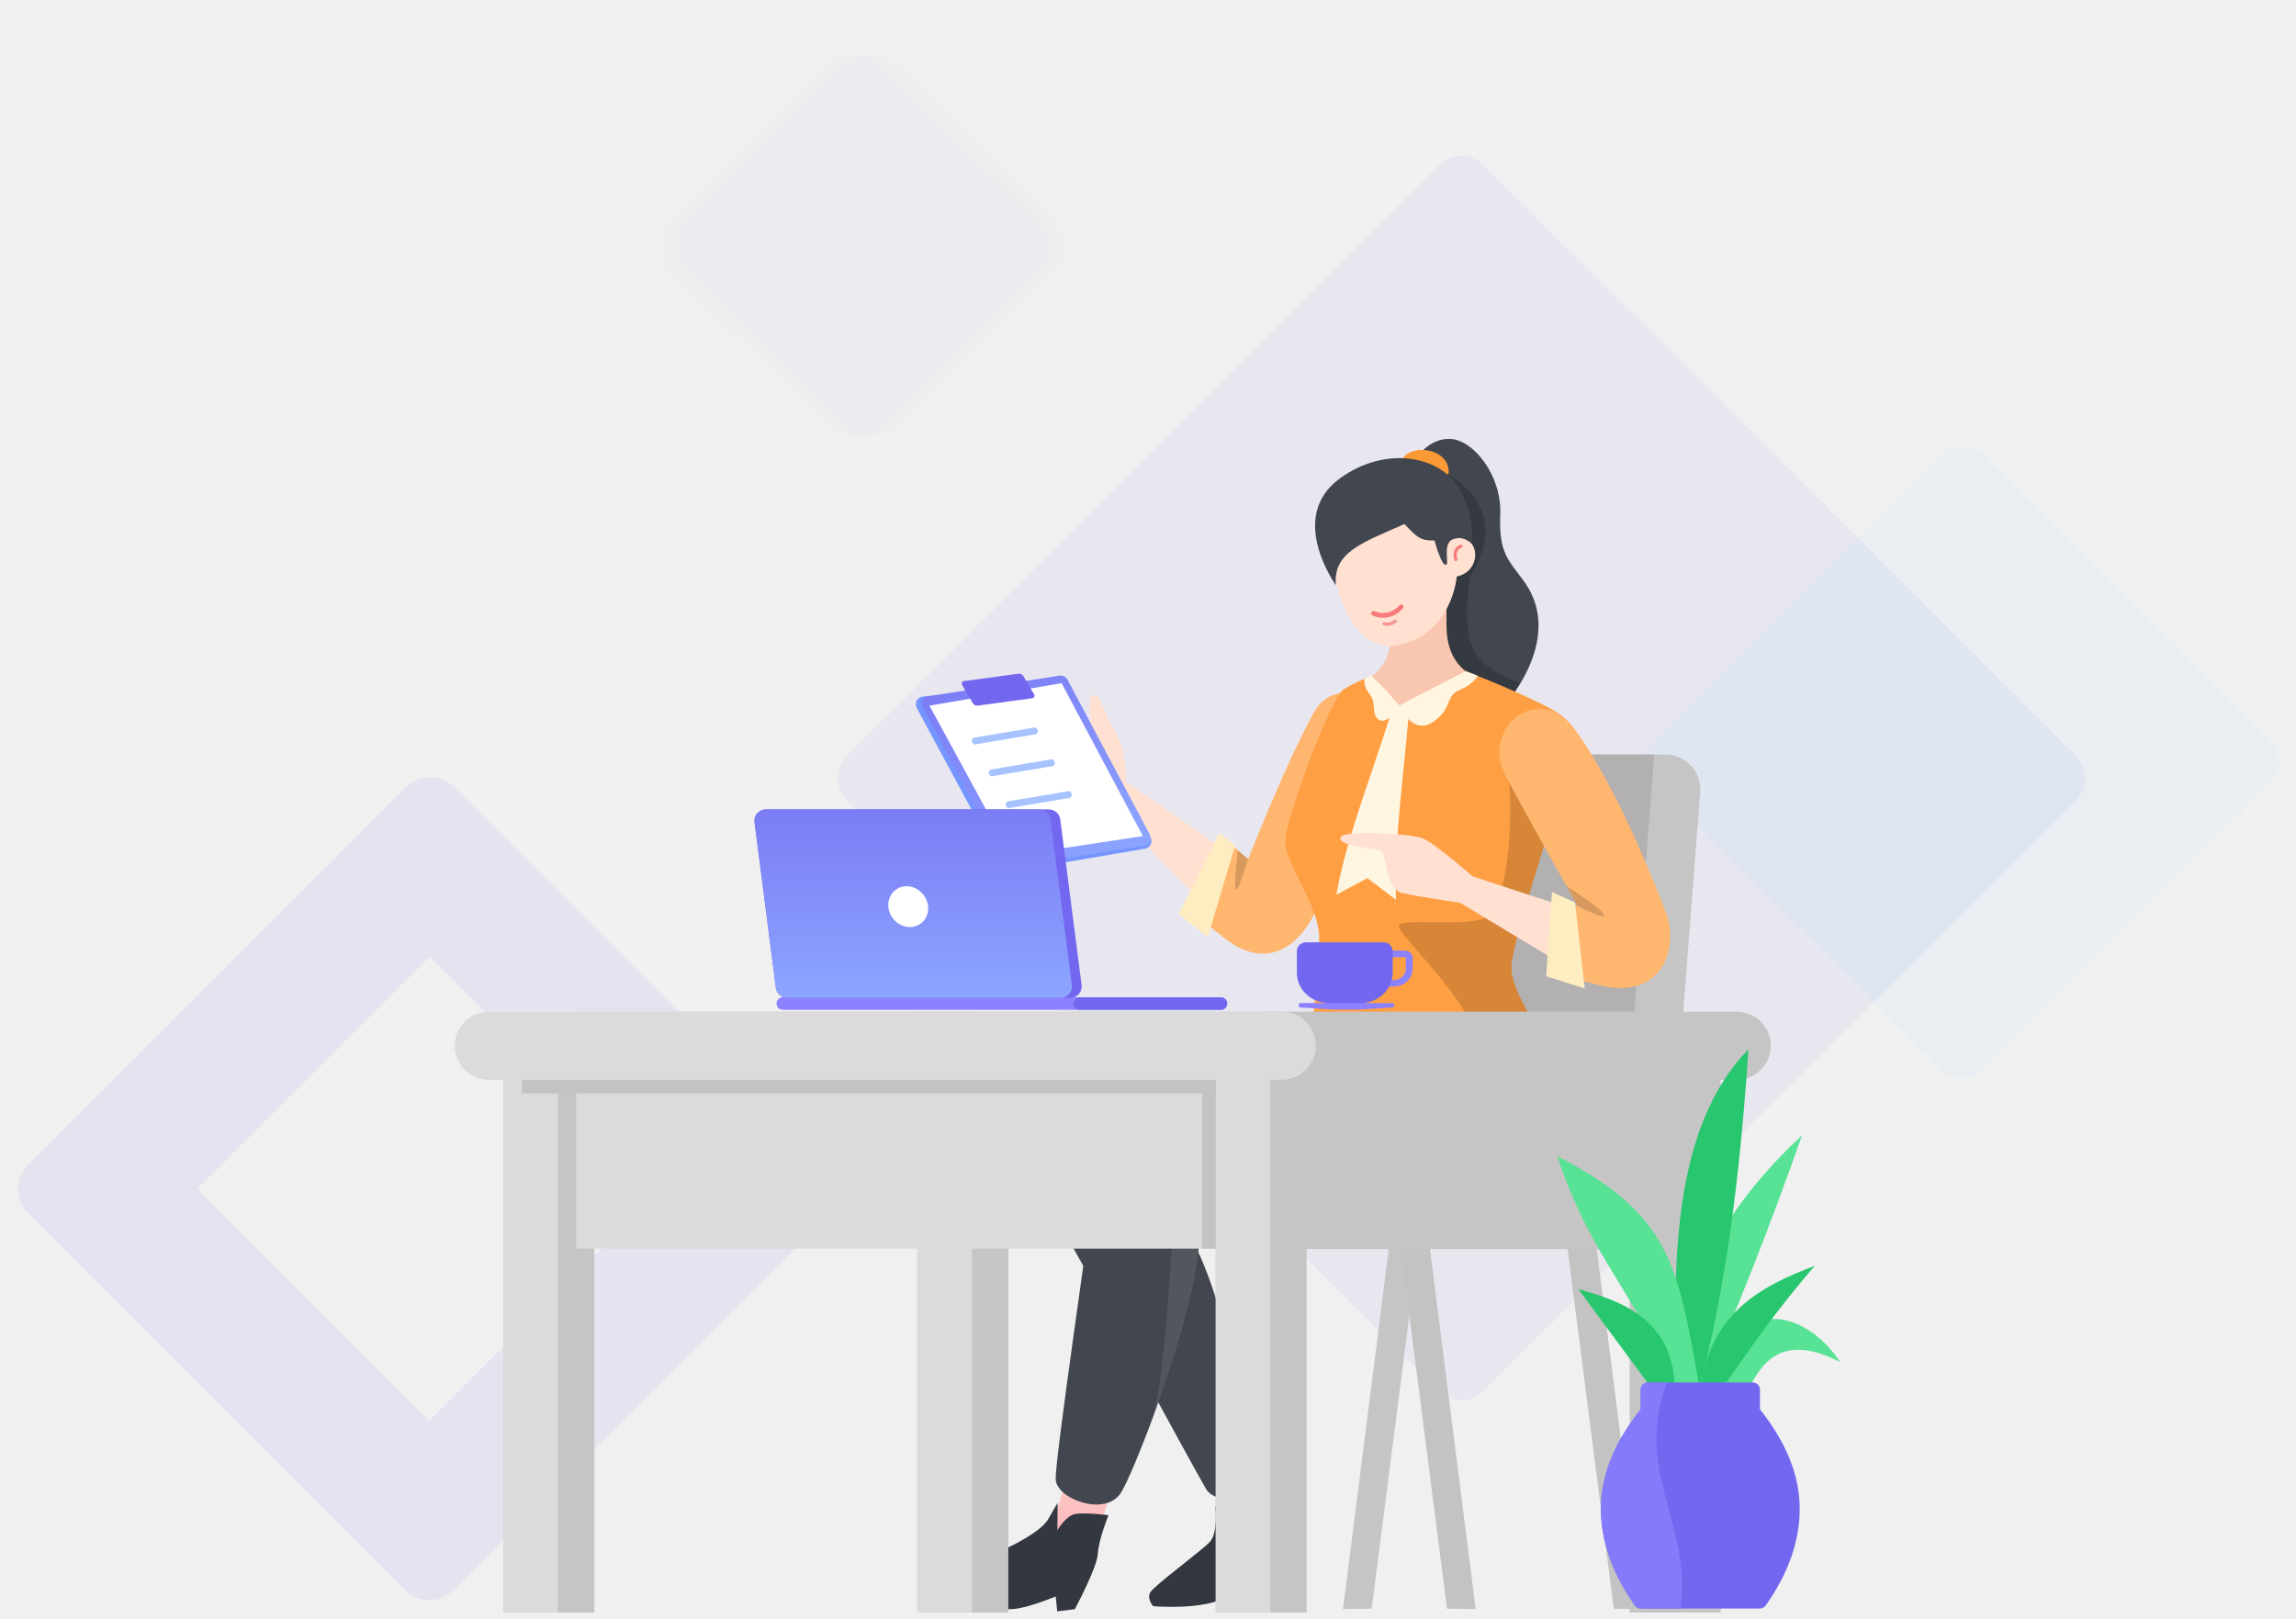
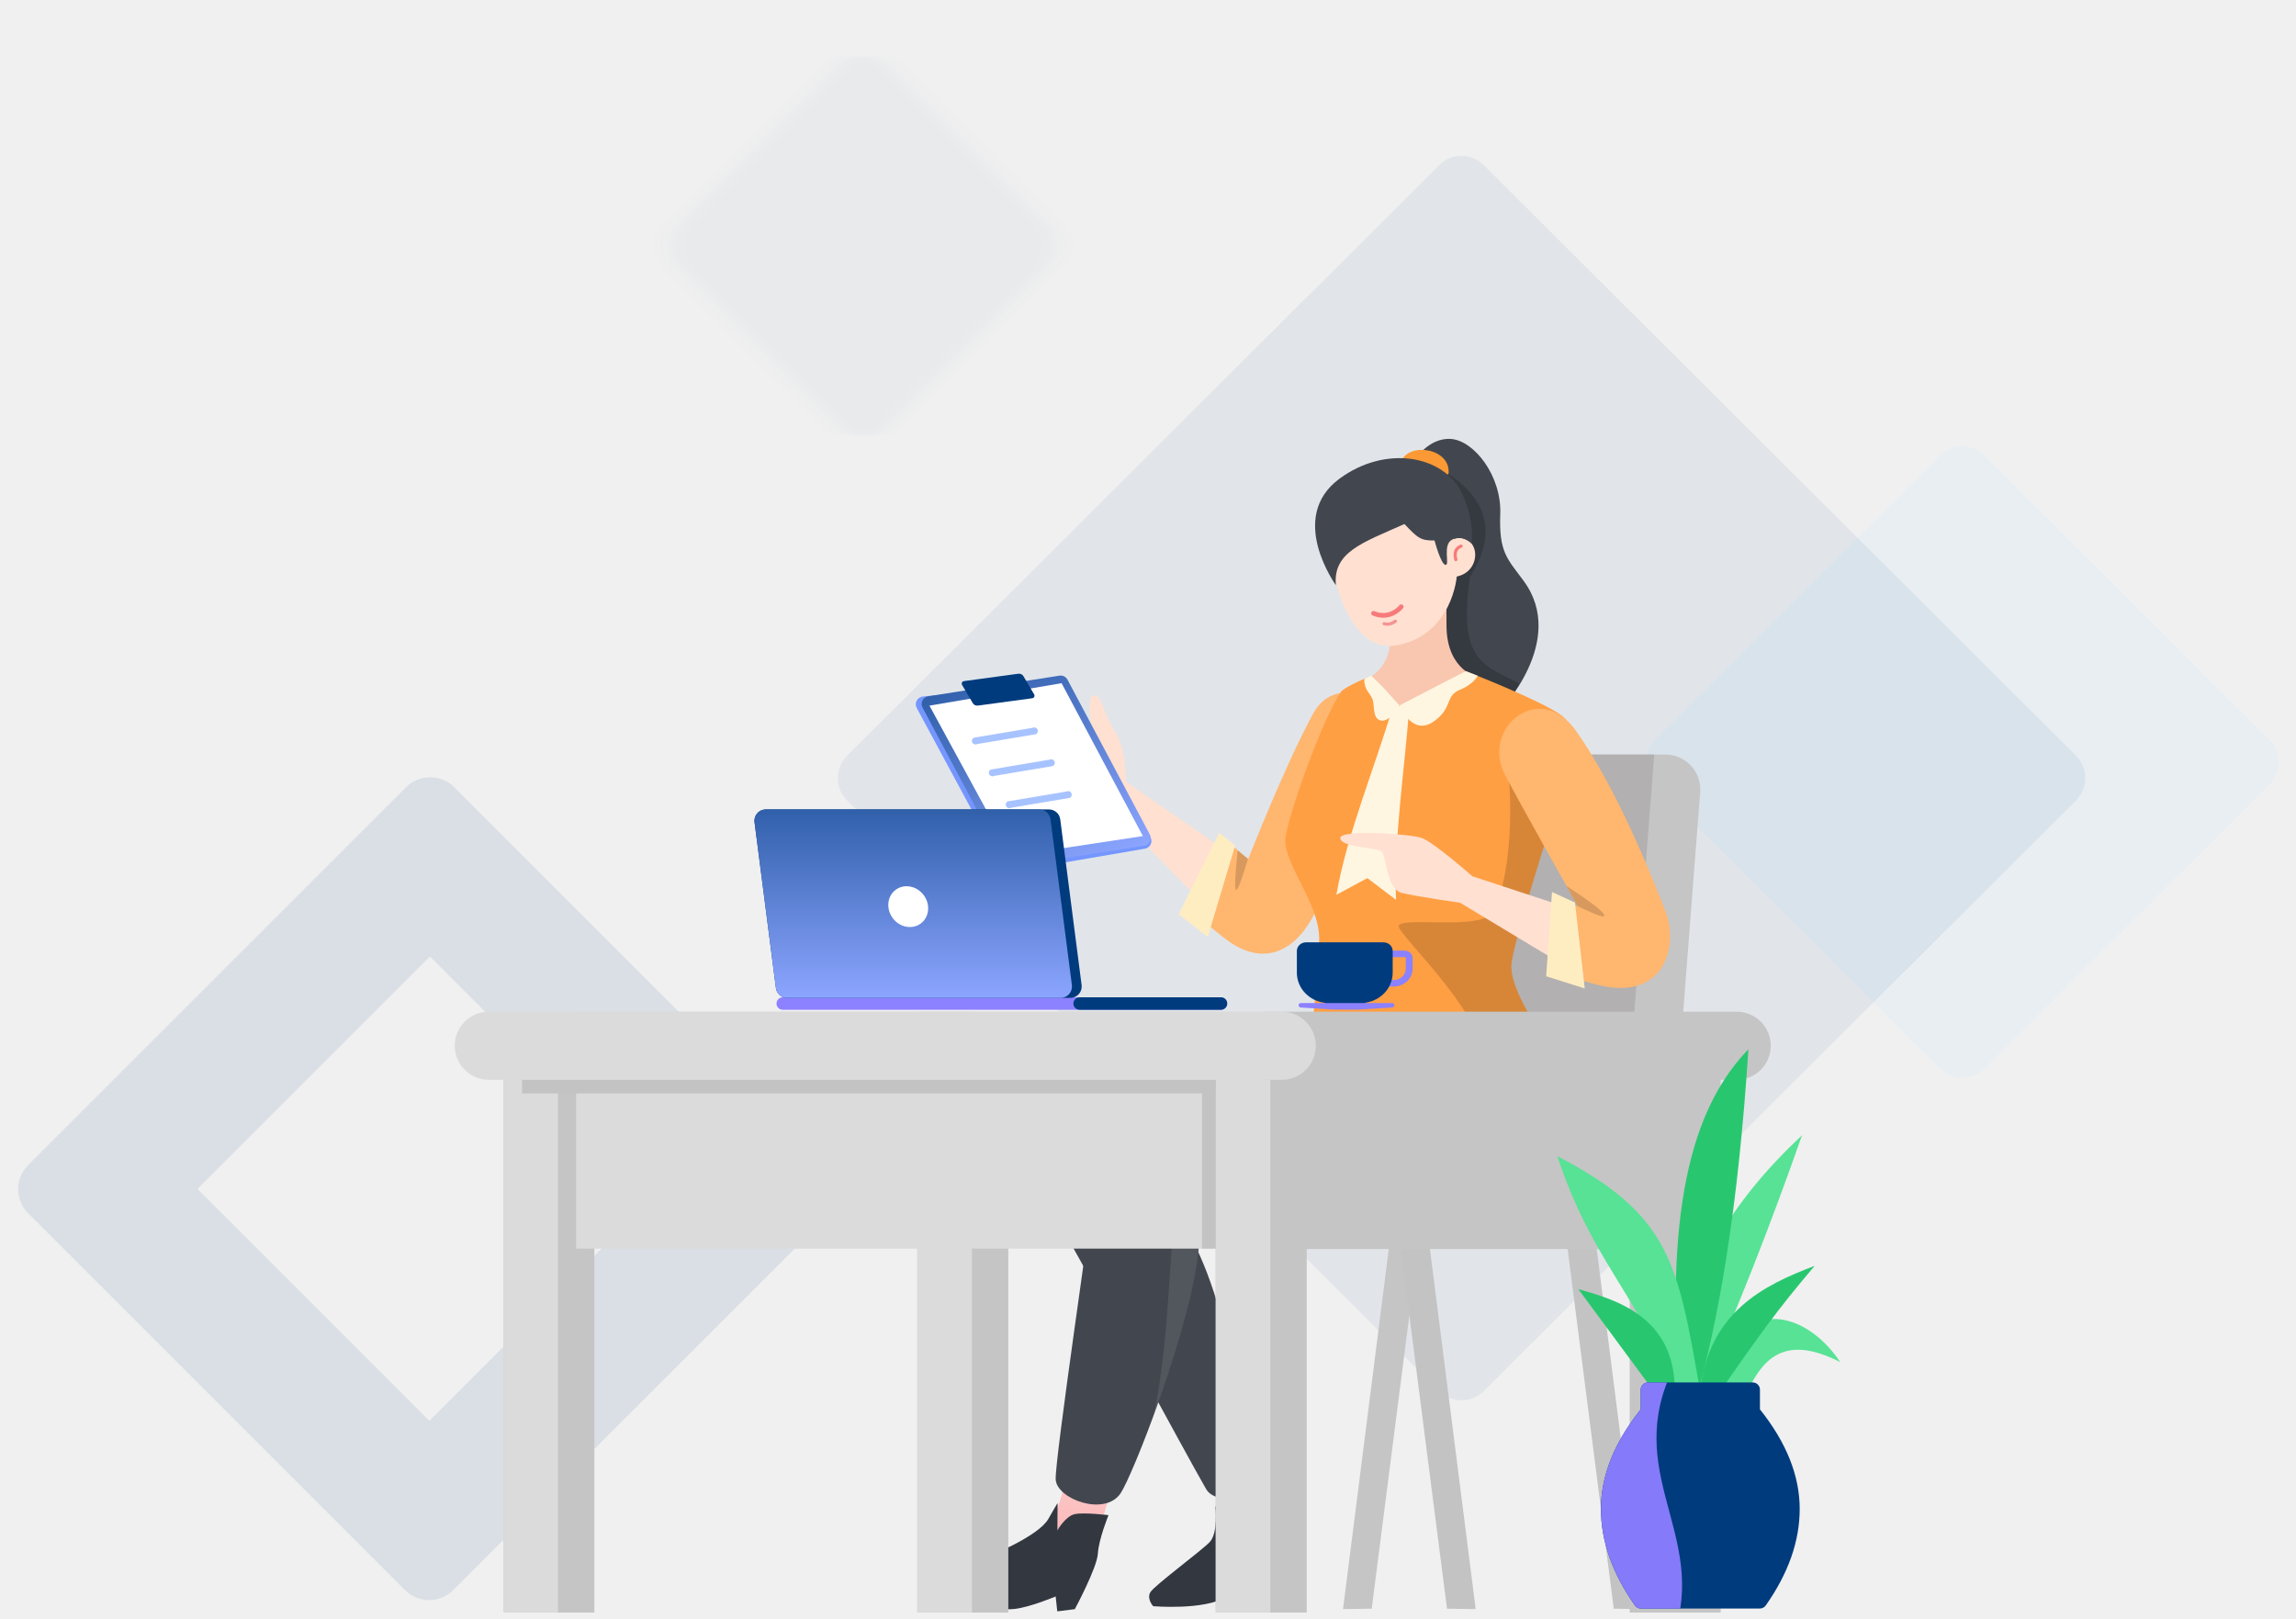
<svg xmlns="http://www.w3.org/2000/svg" xmlns:xlink="http://www.w3.org/1999/xlink" width="729" height="514" viewBox="0 0 729 514">
  <defs>
    <linearGradient id="kpqr7itldb" x1="43.252%" x2="50%" y1="-28.186%" y2="91.05%">
      <stop offset="0%" stop-color="#FDC6C6" />
      <stop offset="100%" stop-color="#FAB2B2" />
    </linearGradient>
    <linearGradient id="q05xt45e8c" x1="42.314%" x2="50%" y1="8.689%" y2="71.69%">
      <stop offset="0%" stop-color="#FDC6C6" />
      <stop offset="100%" stop-color="#FAB2B2" />
    </linearGradient>
    <linearGradient id="l8z1bwfb9d" x1="68.669%" x2="68.669%" y1="-53.107%" y2="100%">
-       <stop offset="0%" stop-color="#7367F0" />
+       <stop offset="0%" stop-color="#003B7E" />
      <stop offset="100%" stop-color="#8CA5FF" />
    </linearGradient>
    <linearGradient id="r7aafpcz8e" x1="68.669%" x2="68.669%" y1="-53.107%" y2="100%">
-       <stop offset="0%" stop-color="#7367F0" />
+       <stop offset="0%" stop-color="#003B7E" />
      <stop offset="100%" stop-color="#8CA5FF" />
    </linearGradient>
    <filter id="ukf92uhlha" width="119.7%" height="119.7%" x="-9.8%" y="-9.8%" filterUnits="objectBoundingBox">
      <feGaussianBlur in="SourceGraphic" stdDeviation="3" />
    </filter>
    <path id="808ztuxuif" d="M14.916.122H48.19c1.267 0 2.294 1.02 2.294 2.279v6.267c8.414 10.54 12.621 21.08 12.621 31.62 0 10.215-3.592 20.43-10.777 30.646-.43.61-1.132.973-1.882.973H12.66c-.75 0-1.452-.363-1.881-.973C3.593 60.718 0 50.503 0 40.288 0 29.946 4.05 19.605 12.15 9.264l.471-.596V2.4c0-1.259 1.027-2.28 2.295-2.28z" />
  </defs>
  <g fill="none" fill-rule="evenodd">
    <g>
      <g>
        <g>
          <path fill="#BFE7FF" d="M558.525 155.012l127.818.157c5.513.007 9.98 4.475 9.988 9.988l.157 127.818c.006 5.523-4.465 10.006-9.988 10.013h-.025l-127.818-.157c-5.513-.007-9.98-4.475-9.988-9.988l-.157-127.818c-.006-5.523 4.465-10.006 9.988-10.013h.025z" opacity=".15" transform="translate(-113, -277) translate(113, 290) translate(0.5, 0) translate(622.5, 229) rotate(-45) translate(-622.5, -229)" />
-           <path fill="#7367F0" d="M237.807 19.423l71.218.088c5.514.006 9.981 4.474 9.988 9.987l.088 71.219c.006 5.522-4.465 10.005-9.988 10.012h-.025l-71.218-.088c-5.513-.006-9.98-4.474-9.988-9.987l-.087-71.219c-.007-5.523 4.465-10.005 9.988-10.012h.024z" filter="url(#ukf92uhlha)" opacity=".038" transform="translate(-113, -277) translate(113, 290) translate(0.5, 0) translate(273.4478, 65.07592) rotate(-45) translate(-273.4478, -65.07592)" />
-           <path fill="#7367F0" d="M330.589 91.106l265.6.327c5.513.007 9.981 4.474 9.988 9.987l.326 265.6c.007 5.524-4.465 10.006-9.988 10.013h-.024l-265.6-.326c-5.514-.007-9.981-4.475-9.988-9.988l-.327-265.6c-.006-5.523 4.465-10.006 9.988-10.013h.025z" opacity=".066" transform="translate(-113, -277) translate(113, 290) translate(0.5, 0) translate(463.5398, 234.0697) rotate(-45) translate(-463.5398, -234.0697)" />
-           <path fill="#7367F0" fill-rule="nonzero" d="M220.715 269c6.005 0 10.873 4.856 10.873 10.846v169.198c0 5.99-4.868 10.846-10.873 10.846H51.102c-6.005 0-10.873-4.856-10.873-10.846V279.846c0-5.99 4.868-10.846 10.873-10.846h169.613zm-32.618 43.384H83.72v104.121h104.377V312.384z" opacity=".09" transform="translate(-113, -277) translate(113, 290) translate(0.5, 0) translate(135.9084, 364.445) rotate(-45) translate(-135.9084, -364.445)" />
+           <path fill="#003B7E" d="M237.807 19.423l71.218.088c5.514.006 9.981 4.474 9.988 9.987l.088 71.219c.006 5.522-4.465 10.005-9.988 10.012h-.025l-71.218-.088c-5.513-.006-9.98-4.474-9.988-9.987l-.087-71.219c-.007-5.523 4.465-10.005 9.988-10.012h.024z" filter="url(#ukf92uhlha)" opacity=".038" transform="translate(-113, -277) translate(113, 290) translate(0.5, 0) translate(273.4478, 65.07592) rotate(-45) translate(-273.4478, -65.07592)" />
+           <path fill="#003B7E" d="M330.589 91.106l265.6.327c5.513.007 9.981 4.474 9.988 9.987l.326 265.6c.007 5.524-4.465 10.006-9.988 10.013h-.024l-265.6-.326c-5.514-.007-9.981-4.475-9.988-9.988l-.327-265.6c-.006-5.523 4.465-10.006 9.988-10.013h.025z" opacity=".066" transform="translate(-113, -277) translate(113, 290) translate(0.5, 0) translate(463.5398, 234.0697) rotate(-45) translate(-463.5398, -234.0697)" />
+           <path fill="#003B7E" fill-rule="nonzero" d="M220.715 269c6.005 0 10.873 4.856 10.873 10.846v169.198c0 5.99-4.868 10.846-10.873 10.846H51.102c-6.005 0-10.873-4.856-10.873-10.846V279.846c0-5.99 4.868-10.846 10.873-10.846h169.613zm-32.618 43.384H83.72v104.121h104.377V312.384z" opacity=".09" transform="translate(-113, -277) translate(113, 290) translate(0.5, 0) translate(135.9084, 364.445) rotate(-45) translate(-135.9084, -364.445)" />
        </g>
        <g>
          <g>
            <path fill="#C5C5C5" d="M71.522 134.586L54.153 271.344 63.26 271.224 80.628 135.866z" transform="translate(-113, -277) translate(113, 290) translate(143.5, 122) translate(228.7688, 104.5922)" />
            <path fill="#C3C3C3" d="M87.166 134.586L69.798 271.344 78.904 271.224 96.273 135.866z" transform="translate(-113, -277) translate(113, 290) translate(143.5, 122) translate(228.7688, 104.5922) translate(83.03507, 202.9649) scale(-1, 1) translate(-83.03507, -202.9649)" />
            <path fill="#C3C3C3" d="M140.116 134.586L122.747 271.344 131.854 271.224 149.222 135.866z" transform="translate(-113, -277) translate(113, 290) translate(143.5, 122) translate(228.7688, 104.5922) translate(135.985, 202.9649) scale(-1, 1) translate(-135.985, -202.9649)" />
            <path fill="#C5C5C5" d="M0 144.995v-6.4c0-6.123 4.964-11.087 11.088-11.087h65.797c5.72 0 10.501-4.352 11.039-10.046L98.06 10.046C98.6 4.351 103.381 0 109.101 0h47.4c6.124 0 11.088 4.964 11.088 11.088 0 .284-.01.569-.033.852l-10.324 133.907c-.445 5.776-5.262 10.236-11.055 10.236H11.088C4.964 156.083 0 151.119 0 144.995z" transform="translate(-113, -277) translate(113, 290) translate(143.5, 122) translate(228.7688, 104.5922)" />
            <path fill="#B2B0B0" d="M152.955 0l-10.162 131.442c-.446 5.775-5.263 10.233-11.055 10.233H0v-3.442c0-6.123 4.964-11.088 11.088-11.088h65.587c5.72 0 10.5-4.35 11.04-10.043L97.846 10.043C98.386 4.35 103.167 0 108.886 0h44.069z" transform="translate(-113, -277) translate(113, 290) translate(143.5, 122) translate(228.7688, 104.5922)" />
          </g>
          <g>
            <g>
              <path fill="url(#kpqr7itldb)" d="M93.573 133.787s-7.523 18.04-1.356 22.82c6.176 4.784 18.188 16.61 18.188 16.61l-38.92-8.441 9.608-33.095 12.48 2.106z" transform="translate(-113, -277) translate(113, 290) translate(143.5, 122) translate(268.2937, 188.5) scale(-1, 1) translate(-268.2937, -188.5) translate(149.7937, 0) translate(53.06011, 197.6413)" />
              <path fill="#323740" d="M91.338 145.666s-.956 8.465 1.804 11.354c2.76 2.887 17.704 13.883 18.874 15.969 1.17 2.088-.923 4.39-.923 4.39s-16.14 1.402-23.4-3.009c-5.24-3.186-13.057-8.906-13.057-8.906l-2.07 5.625-5.868-.24s-.777-6.931.615-10.254c1.393-3.325 8.564-20.241 8.564-20.241s2.76 2.479 5.694 3.728c2.933 1.248 6.607 4.668 6.607 4.668l3.16-3.084z" transform="translate(-113, -277) translate(113, 290) translate(143.5, 122) translate(268.2937, 188.5) scale(-1, 1) translate(-268.2937, -188.5) translate(149.7937, 0) translate(53.06011, 197.6413)" />
              <path fill="#42474F" d="M28.463.045c13.085.584 85.914 16.67 99.146 19.404 13.232 2.733 24.418 17.522 14.328 34.647-11.332 19.223-40.572 73.817-47.671 86.124-3.514 6.092-21.24 2.676-17.077-7.548 7.762-19.059 11.367-66.937 31.157-84.395 0 0-66.554 11.568-95.303-1.682C-7.85 36.962-3.124-1.365 28.463.045z" transform="translate(-113, -277) translate(113, 290) translate(143.5, 122) translate(268.2937, 188.5) scale(-1, 1) translate(-268.2937, -188.5) translate(149.7937, 0) translate(53.06011, 197.6413)" />
            </g>
            <g>
              <path fill="#FFE0D1" d="M82.631 28.292s-.148-10.633 3.577-16.19C89.932 6.545 90.08.642 92.898.835c2.82.193.028 13.913.028 13.913s3.577-1.364 6.146-3.09c2.569-1.726 10.36-10.235 12.18-8.727 3.087 2.57-1.885 17.06-4.593 19.958C103.942 25.787 89.1 35.318 89.1 35.318L52.747 72.442l-6.825-18.86 36.71-25.29z" transform="translate(-113, -277) translate(113, 290) translate(143.5, 122) translate(268.2937, 188.5) scale(-1, 1) translate(-268.2937, -188.5) translate(149.7937, 0) translate(90.17256, 84.95714)" />
              <path fill="#FFB66F" d="M2.218 24.785c6.087 14.1 17.232 40 21.827 47.728 5.758 9.678 14.838 13.941 25.47 6.761 1.88-1.27 5.688-4.334 11.42-9.19L50.53 47.217 43.78 52.78S32.358 23.534 23.168 6.593C15.21-8.064-7.047 3.35 2.218 24.785z" transform="translate(-113, -277) translate(113, 290) translate(143.5, 122) translate(268.2937, 188.5) scale(-1, 1) translate(-268.2937, -188.5) translate(149.7937, 0) translate(90.17256, 84.95714)" />
              <path fill="#000" fill-opacity=".16" d="M43.9 52.794c2.045 6.929 3.307 10.193 3.785 9.791.478-.4.295-4.57-.548-12.507l-3.238 2.716z" transform="translate(-113, -277) translate(113, 290) translate(143.5, 122) translate(268.2937, 188.5) scale(-1, 1) translate(-268.2937, -188.5) translate(149.7937, 0) translate(90.17256, 84.95714)" />
              <path fill="#FFEDC2" d="M47.944 48.482L56.645 77.584 65.887 70.34 53.024 44.541z" transform="translate(-113, -277) translate(113, 290) translate(143.5, 122) translate(268.2937, 188.5) scale(-1, 1) translate(-268.2937, -188.5) translate(149.7937, 0) translate(90.17256, 84.95714)" />
            </g>
            <g>
              <g>
                <path fill="#42474F" d="M28.359 4.77S22.321-1.653 15.347.408C8.374 2.468 2.067 15.102 5.062 26.977c2.98 11.876.741 14.32-2.874 22.324-9.71 21.53 16.049 38.844 16.049 38.844l28.073-5.96-10.028-52.44L28.359 4.77z" transform="translate(-113, -277) translate(113, 290) translate(143.5, 122) translate(268.2937, 188.5) scale(-1, 1) translate(-268.2937, -188.5) translate(149.7937, 0) translate(35.1804, 0) translate(33.16312, 49.21262) rotate(12) translate(-33.16312, -49.21262) translate(9.663122, 4.712621)" />
                <path fill="#000" fill-opacity=".199" d="M18.14 11.452c-16.353 17.123-2.169 29.947.503 33.097C27.826 69.656 20.52 72.6 10.3 80.817l5.495 6.27 15.753-6.576-.506-70.436-12.902 1.377z" transform="translate(-113, -277) translate(113, 290) translate(143.5, 122) translate(268.2937, 188.5) scale(-1, 1) translate(-268.2937, -188.5) translate(149.7937, 0) translate(35.1804, 0) translate(33.16312, 49.21262) rotate(12) translate(-33.16312, -49.21262) translate(9.663122, 4.712621)" />
              </g>
              <path fill="#F9C7B0" d="M25.565 80.199s9.968-2.001 10.264-15.966c.296-13.965-1.346-18.732-1.346-18.732l18.798-.339s.205 15.564.208 21.193c.008 13.688 10.557 15.276 10.557 15.276S61.853 92.458 44.82 93.415c-13.299.748-19.255-13.216-19.255-13.216z" transform="translate(-113, -277) translate(113, 290) translate(143.5, 122) translate(268.2937, 188.5) scale(-1, 1) translate(-268.2937, -188.5) translate(149.7937, 0) translate(35.1804, 0)" />
              <g>
                <path fill="#FB9934" d="M3.768 9.285C1.424 1.55 14.02-3.13 17.72 2.443c0 0 1.814 5.282-1.968 8.298C10.635 14.81 3.768 9.285 3.768 9.285z" transform="translate(-113, -277) translate(113, 290) translate(143.5, 122) translate(268.2937, 188.5) scale(-1, 1) translate(-268.2937, -188.5) translate(149.7937, 0) translate(35.1804, 0) translate(51.64186, 39.99331) rotate(12) translate(-51.64186, -39.99331) translate(26.64186, 9.99331)" />
                <path fill="#FFE0D1" d="M6.346 29.948c-8.386-.324-7.018 11.936 1.693 11.92 0 0 5.06 17.415 22.625 17.415 14.266 0 15.194-20.298 15.324-24.348.139-4.317.157-18.501.157-18.501l-40.126-.019.327 13.533z" transform="translate(-113, -277) translate(113, 290) translate(143.5, 122) translate(268.2937, 188.5) scale(-1, 1) translate(-268.2937, -188.5) translate(149.7937, 0) translate(35.1804, 0) translate(51.64186, 39.99331) rotate(12) translate(-51.64186, -39.99331) translate(26.64186, 9.99331)" />
                <path fill="#42474F" d="M10.746 37.508c1.427-.39 1.814-8.306 1.814-8.306 4.272-.847 5.024-1.81 8.253-7.1 14.338 3.052 24.073 3.984 25.332 14.47 0 0 10.768-24.212-8.1-32.817C21.452-3.805 3.942 3.298.887 16.498c-2.164 9.318.317 16.162.317 16.162s2.173-3.458 5.742-2.594c3.568.863 2.373 7.832 3.8 7.442z" transform="translate(-113, -277) translate(113, 290) translate(143.5, 122) translate(268.2937, 188.5) scale(-1, 1) translate(-268.2937, -188.5) translate(149.7937, 0) translate(35.1804, 0) translate(51.64186, 39.99331) rotate(12) translate(-51.64186, -39.99331) translate(26.64186, 9.99331)" />
                <path stroke="#F77B7B" stroke-linecap="round" stroke-width="1.5" d="M27.278 47.583s4.184 3.538 9.03.225" transform="translate(-113, -277) translate(113, 290) translate(143.5, 122) translate(268.2937, 188.5) scale(-1, 1) translate(-268.2937, -188.5) translate(149.7937, 0) translate(35.1804, 0) translate(51.64186, 39.99331) rotate(12) translate(-51.64186, -39.99331) translate(26.64186, 9.99331)" />
                <path stroke="#F49494" stroke-linecap="round" d="M30.033 51.744c1.322.555 2.576.554 3.673-.082" transform="translate(-113, -277) translate(113, 290) translate(143.5, 122) translate(268.2937, 188.5) scale(-1, 1) translate(-268.2937, -188.5) translate(149.7937, 0) translate(35.1804, 0) translate(51.64186, 39.99331) rotate(12) translate(-51.64186, -39.99331) translate(26.64186, 9.99331) translate(31.8695, 51.90594) rotate(2) translate(-31.8695, -51.90594)" />
                <path stroke="#F77B7B" stroke-linecap="round" d="M6.733 36.748c.526-1.896.292-3.553-1.594-4.31" transform="translate(-113, -277) translate(113, 290) translate(143.5, 122) translate(268.2937, 188.5) scale(-1, 1) translate(-268.2937, -188.5) translate(149.7937, 0) translate(35.1804, 0) translate(51.64186, 39.99331) rotate(12) translate(-51.64186, -39.99331) translate(26.64186, 9.99331) translate(6.058119, 34.59279) rotate(-13) translate(-6.058119, -34.59279)" />
              </g>
            </g>
            <g>
              <path fill="#FF9F43" d="M64.666 1.663c.229-.012 8.267 3.51 9.193 4.869 6.03 8.847 17.102 39.984 17.672 46.739.642 7.792-10.59 20.204-10.727 31.483-.123 11.281 4.804 45.247 2.893 48.42-1.896 3.173-14.358 18.245-16.958 18.306-2.614.062-4.566-7.851-8.526-7.68-3.945.173-12.171 10.664-15.719 10.59-3.532-.078-40.137-23.267-37.34-29.874 2.814-6.607 15.872-23.026 14.542-32.029-1.315-9-11.82-42.228-15.612-53.536-3.776-11.31-6.82-20.318.23-25.184C11.363 8.901 34.299 0 34.299 0l20.535 11.487s8.64-9.767 9.832-9.824z" transform="translate(-113, -277) translate(113, 290) translate(143.5, 122) translate(268.2937, 188.5) scale(-1, 1) translate(-268.2937, -188.5) translate(149.7937, 0) translate(30.63051, 78.10247)" />
              <path fill="#FFF6E1" d="M57.364 11.168c6.16 20.481 14.612 40.662 17.997 59.867l-9.847-5.305-9.082 6.882c.64-19.967-2.711-40.932-4.252-61.444h5.184z" transform="translate(-113, -277) translate(113, 290) translate(143.5, 122) translate(268.2937, 188.5) scale(-1, 1) translate(-268.2937, -188.5) translate(149.7937, 0) translate(30.63051, 78.10247)" />
              <path fill="#000" fill-opacity=".16" d="M21.39 26.894l-.234 1.656c-2.759 20.568.506 45.526 6.165 49.334 5.776 3.887 28.259.072 28.259 3.15 0 3.079-31.07 31.29-25.97 44.775 2.805 7.415 1.866 14.009-2.816 19.783l-1.36-.914c-10.612-7.198-21.878-16.387-20.28-20.162 2.814-6.607 15.872-23.026 14.542-32.029C18.434 83.847 8.702 52.88 4.571 40.41l-1.316-3.953C1.725 31.82.452 27.623.145 24l.949-.616c15.175-9.727 21.94-8.557 20.296 3.51z" transform="translate(-113, -277) translate(113, 290) translate(143.5, 122) translate(268.2937, 188.5) scale(-1, 1) translate(-268.2937, -188.5) translate(149.7937, 0) translate(30.63051, 78.10247)" />
              <path fill="#FFF6E1" d="M30.508 1.45L34.298 0l20.986 10.893s-3.946 10.04-10.933 5.04c-5.99-4.275-3.463-8.038-8.158-9.979-4.68-1.94-5.685-4.504-5.685-4.504z" transform="translate(-113, -277) translate(113, 290) translate(143.5, 122) translate(268.2937, 188.5) scale(-1, 1) translate(-268.2937, -188.5) translate(149.7937, 0) translate(30.63051, 78.10247)" />
              <path fill="#FFF6E1" d="M55.284 10.893c1.522 3.378 4.615 5.353 6.213 4.739 2.64-1.014 1.506-5.053 2.546-7.093.745-1.448 1.227-1.667 1.879-3.026.605-1.246.63-2.743.475-3.156l-2.065-.938c-1.891 1.784-3.277 3.148-4.157 4.094-1.096 1.18-2.727 2.972-4.89 5.38z" transform="translate(-113, -277) translate(113, 290) translate(143.5, 122) translate(268.2937, 188.5) scale(-1, 1) translate(-268.2937, -188.5) translate(149.7937, 0) translate(30.63051, 78.10247)" />
            </g>
            <g>
              <path fill="#FFE0D1" d="M62.81 53.159s12.356-10.92 16.138-12.188c3.782-1.268 25.934-2.79 25.795.074-.16 3.068-12.057 2.891-13.29 4.4-1.233 1.51-1.513 11.826-6.173 12.984-4.65 1.158-18.594 3.155-18.594 3.155L33.335 81.672 31.91 63.318l30.9-10.16z" transform="translate(-113, -277) translate(113, 290) translate(143.5, 122) translate(268.2937, 188.5) scale(-1, 1) translate(-268.2937, -188.5) translate(149.7937, 0) translate(0, 90.08435)" />
              <path fill="#FFB66F" d="M29.941 6.92C16.924 25.267 5.811 53.214 1.545 64.11c-4.266 10.896.037 27.33 18.795 24.104 2.112-.363 5.536-1.273 10.273-2.73l4.483-25.235-5.782 2.425S47.957 29.67 52.51 20.823C60.114 6.047 41.407-9.247 29.94 6.92z" transform="translate(-113, -277) translate(113, 290) translate(143.5, 122) translate(268.2937, 188.5) scale(-1, 1) translate(-268.2937, -188.5) translate(149.7937, 0) translate(0, 90.08435)" />
              <path fill="#000" fill-opacity=".16" d="M29.314 62.674c-6.314 3.08-9.073 3.942-8.28 2.587.795-1.354 4.745-4.356 11.852-9.005l-3.572 6.418z" transform="translate(-113, -277) translate(113, 290) translate(143.5, 122) translate(268.2937, 188.5) scale(-1, 1) translate(-268.2937, -188.5) translate(149.7937, 0) translate(0, 90.08435)" />
              <path fill="#FFEDC2" d="M30.217 61.508L27.12 88.795 39.366 84.908 37.518 58.166z" transform="translate(-113, -277) translate(113, 290) translate(143.5, 122) translate(268.2937, 188.5) scale(-1, 1) translate(-268.2937, -188.5) translate(149.7937, 0) translate(0, 90.08435)" />
            </g>
            <g transform="translate(-113, -277) translate(113, 290) translate(143.5, 122) translate(268.2937, 188.5) scale(-1, 1) translate(-268.2937, -188.5) translate(149.7937, 0) translate(30.1152, 191.9126)">
              <path fill="url(#q05xt45e8c)" d="M161.968 140.125s-.227 17.86 14.51 24.538c14.726 6.677 25.218 6.275 23.883 11.437-1.336 5.162-39.668 4.954-43.247.916-3.052-3.434-9.686-35.413-11.513-32.968l16.367-3.923z" />
              <path fill="#323740" d="M148.223 154.204s3.097 7.585 3.37 12.181c.274 4.598 7.323 17.669 7.323 17.669l5.57.698.509-4.739s8.061 3.431 13.118 3.979c5.057.549 22.402-1.51 25.85-4.374 3.45-2.862 1.708-6.892-8.248-9.348-9.955-2.457-25.423-9.633-28.367-14.828-2.943-5.196-2.96-5.062-2.96-5.062l.058 8.658s-2.548-4.557-5.555-5.165c-3.007-.608-10.668.331-10.668.331z" />
              <path fill="#42474F" d="M11.841.253c-16.506 24.839-14.892 42.806 4.843 53.9 25.28 14.213 103.253-2.434 103.253-2.434s-1.383 11.12 0 21.039c3.612 25.904 20.792 69.061 24.426 74.484 5.027 7.499 20.338 1.844 20.627-4.4.288-6.245-11.543-85.994-13.342-101.202-1.79-15.208-7.44-17.417-23.945-21.575-3.791-.955-48.63-12.083-52.737-11.759-23.53 1.858-44.57-.826-63.125-8.053z" />
              <path fill="#FFF" fill-opacity=".192" d="M29.827 50.013c25.597 2.864 93.363-3.04 96.085-.357 2.598 2.561 2.164 47.127 7.994 72.92-5.742-15.63-11.958-35.397-13.969-49.818-1.383-9.919 0-21.04 0-21.04l-2.647.528c-13.816 2.68-77.864 14.187-100.606 1.908C3.345 46.95-1.816 35.799 1.201 20.699c3.638 17.814 13.18 27.585 28.626 29.314z" opacity=".44" />
              <ellipse cx="162.564" cy="43.682" fill="#FFF" fill-opacity=".192" rx="4.302" ry="7.878" transform="translate(162.5638, 43.6816) rotate(13) translate(-162.5638, -43.6816)" />
              <ellipse cx="142.487" cy="38.669" fill="#FFF" fill-opacity=".192" rx="5.736" ry="8.594" transform="translate(142.487, 38.66896) rotate(-16) translate(-142.487, -38.66896)" />
            </g>
          </g>
          <g>
            <g>
              <path fill="#7596FF" fill-rule="nonzero" d="M3.995 1.475l39.857 16.036c.911.366 1.518 1.239 1.544 2.22l1.46 55.113c.036 1.36-1.038 2.493-2.398 2.529-.284.007-.568-.034-.837-.123L2.636 63.72C1.63 63.39.95 62.453.944 61.396L.611 3.776c-.008-1.362 1.09-2.471 2.45-2.479.32-.002.637.059.934.178z" transform="translate(-113, -277) translate(113, 290) translate(143.5, 122) translate(184.9933, 110.364) rotate(-28) translate(-184.9933, -110.364) translate(160.9933, 70.86401) translate(-0, -0)" />
              <path fill="url(#l8z1bwfb9d)" d="M5.56 2.216L45.43 15.99c.993.343 1.66 1.278 1.66 2.329V73.95c0 1.36-1.103 2.464-2.464 2.464-.274 0-.546-.046-.805-.136L3.951 62.507c-.993-.343-1.66-1.278-1.66-2.33V4.546c0-1.36 1.103-2.464 2.464-2.464.274 0 .546.046.805.135z" transform="translate(-113, -277) translate(113, 290) translate(143.5, 122) translate(184.9933, 110.364) rotate(-28) translate(-184.9933, -110.364) translate(160.9933, 70.86401) translate(-0, -0)" />
              <path fill="#FFF" fill-rule="nonzero" d="M4.521 5.018L44.912 18.427 44.912 73.408 5.071 59.393z" transform="translate(-113, -277) translate(113, 290) translate(143.5, 122) translate(184.9933, 110.364) rotate(-28) translate(-184.9933, -110.364) translate(160.9933, 70.86401) translate(-0, -0)" />
-               <path fill="#7367F0" fill-rule="nonzero" d="M17.83 3.276l16.386 6.056c.605.223 1.016.787 1.044 1.431l.292 6.732c.02.441-.323.815-.765.834-.106.004-.212-.012-.312-.049L18.09 12.224c-.605-.223-1.016-.787-1.044-1.431l-.292-6.732c-.02-.441.323-.815.765-.834.106-.005.212.012.312.049z" transform="translate(-113, -277) translate(113, 290) translate(143.5, 122) translate(184.9933, 110.364) rotate(-28) translate(-184.9933, -110.364) translate(160.9933, 70.86401) translate(-0, -0)" />
+               <path fill="#003B7E" fill-rule="nonzero" d="M17.83 3.276l16.386 6.056c.605.223 1.016.787 1.044 1.431l.292 6.732c.02.441-.323.815-.765.834-.106.004-.212-.012-.312-.049L18.09 12.224c-.605-.223-1.016-.787-1.044-1.431l-.292-6.732c-.02-.441.323-.815.765-.834.106-.005.212.012.312.049z" transform="translate(-113, -277) translate(113, 290) translate(143.5, 122) translate(184.9933, 110.364) rotate(-28) translate(-184.9933, -110.364) translate(160.9933, 70.86401) translate(-0, -0)" />
              <path fill="#A7C3FF" d="M30.126 26.615c.633 0 1.145.513 1.145 1.145 0 .588-.442 1.072-1.012 1.138l-.133.008-17.959-6c-.633 0-1.145-.513-1.145-1.145 0-.588.442-1.072 1.012-1.138l.133-.008 17.959 6zM30.126 38.07c.633 0 1.145.512 1.145 1.145 0 .587-.442 1.071-1.012 1.137l-.133.008-17.959-6c-.633 0-1.145-.512-1.145-1.145 0-.587.442-1.071 1.012-1.138l.133-.007 17.959 6zM30.126 49.524c.633 0 1.145.513 1.145 1.145 0 .588-.442 1.072-1.012 1.138l-.133.008-17.959-6c-.633 0-1.145-.513-1.145-1.145 0-.588.442-1.072 1.012-1.138l.133-.008 17.959 6z" transform="translate(-113, -277) translate(113, 290) translate(143.5, 122) translate(184.9933, 110.364) rotate(-28) translate(-184.9933, -110.364) translate(160.9933, 70.86401) translate(-0, -0)" />
            </g>
          </g>
          <g>
            <g>
              <path fill="#C5C5C5" d="M131.436 7.212L160.326 7.212 160.326 190.791 131.436 190.791z" transform="translate(-113, -277) translate(113, 290) translate(143.5, 122) translate(0, 186.2476) translate(16.32273, 0)" />
              <path fill="#DBDBDB" d="M131.436 0L148.77 0 148.77 190.791 131.436 190.791z" transform="translate(-113, -277) translate(113, 290) translate(143.5, 122) translate(0, 186.2476) translate(16.32273, 0)" />
              <path fill="#C5C5C5" d="M0 7.212L143.003 7.212 143.003 62.273 28.89 62.273 28.89 190.791 0 190.791z" transform="translate(-113, -277) translate(113, 290) translate(143.5, 122) translate(0, 186.2476) translate(16.32273, 0)" />
              <path fill="#DBDBDB" d="M0 7.212L17.334 7.212 17.334 190.791 0 190.791z" transform="translate(-113, -277) translate(113, 290) translate(143.5, 122) translate(0, 186.2476) translate(16.32273, 0)" />
            </g>
            <g>
              <path fill="#C5C5C5" d="M373.942 7.212L402.831 7.212 402.831 190.791 373.942 190.791z" transform="translate(-113, -277) translate(113, 290) translate(143.5, 122) translate(0, 186.2476)" />
              <path fill="#C5C5C5" d="M242.506 7.212L385.509 7.212 385.509 75.37 271.395 75.37 271.395 190.791 242.506 190.791z" transform="translate(-113, -277) translate(113, 290) translate(143.5, 122) translate(0, 186.2476)" />
              <path fill="#DBDBDB" d="M39.423 0L259.672 0 259.672 75.236 39.423 75.236z" transform="translate(-113, -277) translate(113, 290) translate(143.5, 122) translate(0, 186.2476)" />
              <path fill="#C3C3C3" d="M238.172 7.212L255.506 7.212 255.506 75.236 238.172 75.236z" transform="translate(-113, -277) translate(113, 290) translate(143.5, 122) translate(0, 186.2476)" />
              <path fill="#DBDBDB" d="M242.506 7.212L259.839 7.212 259.839 190.791 242.506 190.791z" transform="translate(-113, -277) translate(113, 290) translate(143.5, 122) translate(0, 186.2476)" />
              <path fill="#C5C5C5" d="M259.17 0h148.744c5.975 0 10.818 4.844 10.818 10.818 0 5.975-4.843 10.819-10.818 10.819H259.17c-5.975 0-10.819-4.844-10.819-10.819C248.352 4.844 253.196 0 259.171 0z" transform="translate(-113, -277) translate(113, 290) translate(143.5, 122) translate(0, 186.2476)" />
              <path fill="#C3C3C3" d="M22.257 4.327L242.506 4.327 242.506 25.964 22.257 25.964z" transform="translate(-113, -277) translate(113, 290) translate(143.5, 122) translate(0, 186.2476)" />
              <path fill="#DBDBDB" d="M11.697 0h251.769c5.975 0 10.818 4.844 10.818 10.818 0 5.975-4.843 10.819-10.818 10.819H11.696C5.723 21.637.88 16.793.88 10.818.879 4.844 5.722 0 11.697 0z" transform="translate(-113, -277) translate(113, 290) translate(143.5, 122) translate(0, 186.2476)" />
            </g>
          </g>
          <g>
            <path fill="#8C81FF" d="M9.786 2.625h-7.25C1.135 2.625 0 3.704 0 5.034v3.299c0 3.152 2.69 5.707 6.008 5.707h3.778c.6 0 1.086-.462 1.086-1.032 0-.57-.486-1.032-1.086-1.032H6.008c-2.118 0-3.835-1.631-3.835-3.643v-3.3c0-.19.162-.343.362-.343h7.25c.6 0 1.087-.462 1.087-1.032 0-.57-.486-1.033-1.086-1.033z" transform="translate(-113, -277) translate(113, 290) translate(143.5, 122) translate(286.525, 175.2282) scale(-1, 1) translate(-286.525, -175.2282) translate(268.025, 164.2282)" />
-             <path fill="#7367F0" d="M33.862 0c1.6 0 2.898 1.232 2.898 2.752v6.881c0 4.955-3.938 9.036-9.002 9.574l-.001 1.436H15.073v-1.468c-4.937-.649-8.738-4.674-8.738-9.542v-6.88C6.335 1.232 7.632 0 9.232 0h24.63z" transform="translate(-113, -277) translate(113, 290) translate(143.5, 122) translate(286.525, 175.2282) scale(-1, 1) translate(-286.525, -175.2282) translate(268.025, 164.2282)" />
+             <path fill="#003B7E" d="M33.862 0c1.6 0 2.898 1.232 2.898 2.752v6.881c0 4.955-3.938 9.036-9.002 9.574l-.001 1.436H15.073v-1.468c-4.937-.649-8.738-4.674-8.738-9.542v-6.88C6.335 1.232 7.632 0 9.232 0h24.63z" transform="translate(-113, -277) translate(113, 290) translate(143.5, 122) translate(286.525, 175.2282) scale(-1, 1) translate(-286.525, -175.2282) translate(268.025, 164.2282)" />
            <path fill="#8C81FF" d="M6.483 19.267h29.049c.38 0 .688.308.688.688 0 .387-.3.707-.687.732l-10.68.674h-7.606l-10.765-.675c-.386-.024-.687-.344-.687-.73 0-.38.308-.689.688-.689z" transform="translate(-113, -277) translate(113, 290) translate(143.5, 122) translate(286.525, 175.2282) scale(-1, 1) translate(-286.525, -175.2282) translate(268.025, 164.2282)" />
          </g>
          <g transform="translate(-113, -277) translate(113, 290) translate(143.5, 122) translate(95.55, 122.0243)">
            <path fill="#8C81FF" d="M9.474 59.662h139.152c1.091 0 1.976.884 1.976 1.976 0 1.09-.885 1.975-1.976 1.975H9.474c-1.09 0-1.975-.884-1.975-1.975 0-1.092.884-1.976 1.975-1.976z" />
-             <path fill="#7367F0" d="M103.742 59.662h44.884c1.091 0 1.976.884 1.976 1.976 0 1.09-.885 1.975-1.976 1.975h-44.884c-1.091 0-1.976-.884-1.976-1.975 0-1.092.885-1.976 1.976-1.976zM4.094 0h89.922c1.81 0 3.339 1.344 3.57 3.14l6.785 52.632c.254 1.972-1.139 3.776-3.11 4.03-.153.02-.307.03-.46.03H10.878c-1.81 0-3.34-1.344-3.57-3.14L.522 4.06C.27 2.088 1.662.284 3.633.03c.153-.02.307-.03.46-.03z" />
+             <path fill="#003B7E" d="M103.742 59.662h44.884c1.091 0 1.976.884 1.976 1.976 0 1.09-.885 1.975-1.976 1.975h-44.884c-1.091 0-1.976-.884-1.976-1.975 0-1.092.885-1.976 1.976-1.976zM4.094 0h89.922c1.81 0 3.339 1.344 3.57 3.14l6.785 52.632c.254 1.972-1.139 3.776-3.11 4.03-.153.02-.307.03-.46.03H10.878c-1.81 0-3.34-1.344-3.57-3.14L.522 4.06C.27 2.088 1.662.284 3.633.03c.153-.02.307-.03.46-.03z" />
            <path fill="url(#r7aafpcz8e)" d="M4.094 0H90.93c1.81 0 3.34 1.344 3.57 3.14l6.786 52.632c.254 1.972-1.139 3.776-3.11 4.03-.153.02-.307.03-.46.03H10.878c-1.81 0-3.34-1.344-3.57-3.14L.522 4.06C.27 2.088 1.662.284 3.633.03c.153-.02.307-.03.46-.03z" />
            <ellipse cx="49.32" cy="30.868" fill="#FFF" rx="6.125" ry="6.672" transform="translate(49.31982, 30.86813) rotate(-37) translate(-49.31982, -30.86813)" />
          </g>
          <g>
            <g>
              <path fill="#57E295" d="M44.98 110.267C56.922 83.297 67.771 55.6 77.703 27.29c-22.877 21.526-40.667 47.75-38.134 82.978h5.411z" transform="translate(-113, -277) translate(113, 290) translate(143.5, 122) translate(350.9625, 198.1748)" />
              <path fill="#28C76F" d="M38.615 113.083C35.79 67.097 36.986 24.388 60.675 0c-3.267 50.491-9.38 86.06-17.12 113.083h-4.94z" transform="translate(-113, -277) translate(113, 290) translate(143.5, 122) translate(350.9625, 198.1748)" />
              <path fill="#57E295" d="M37.528 108.295C24.293 76.159 10.993 66.947 0 33.96c35.979 18.625 38.234 34.004 45.296 74.335h-7.768z" transform="translate(-113, -277) translate(113, 290) translate(143.5, 122) translate(350.9625, 198.1748)" />
              <path fill="#28C76F" d="M30.405 108.295L6.662 76.159c11.467 3.263 30.633 8.547 30.633 32.136h-6.89z" transform="translate(-113, -277) translate(113, 290) translate(143.5, 122) translate(350.9625, 198.1748)" />
              <path fill="#57E295" d="M52.612 108.295h7.92c5.034-10.493 12.127-17.716 29.287-8.96-11.248-17.104-34.327-22.28-37.207 8.96z" transform="translate(-113, -277) translate(113, 290) translate(143.5, 122) translate(350.9625, 198.1748)" />
              <path fill="#28C76F" d="M45.326 108.295h6.587C64 91.036 69.199 83.516 81.709 68.778c-16.48 6.243-33.397 14.738-36.383 39.517z" transform="translate(-113, -277) translate(113, 290) translate(143.5, 122) translate(350.9625, 198.1748)" />
            </g>
            <g transform="translate(-113, -277) translate(113, 290) translate(143.5, 122) translate(350.9625, 198.1748) translate(13.85192, 105.6817)">
              <mask id="4keo37tmjg" fill="#fff">
                <use xlink:href="#808ztuxuif" />
              </mask>
-               <use fill="#7367F0" xlink:href="#808ztuxuif" />
+               <use fill="#003B7E" xlink:href="#808ztuxuif" />
              <path fill="#857AF9" d="M-8.032-1.852H21.8c-14.282 33.016 13.89 52.568 0 85.46H-8.032v-85.46z" mask="url(#4keo37tmjg)" />
            </g>
          </g>
        </g>
      </g>
    </g>
  </g>
</svg>
